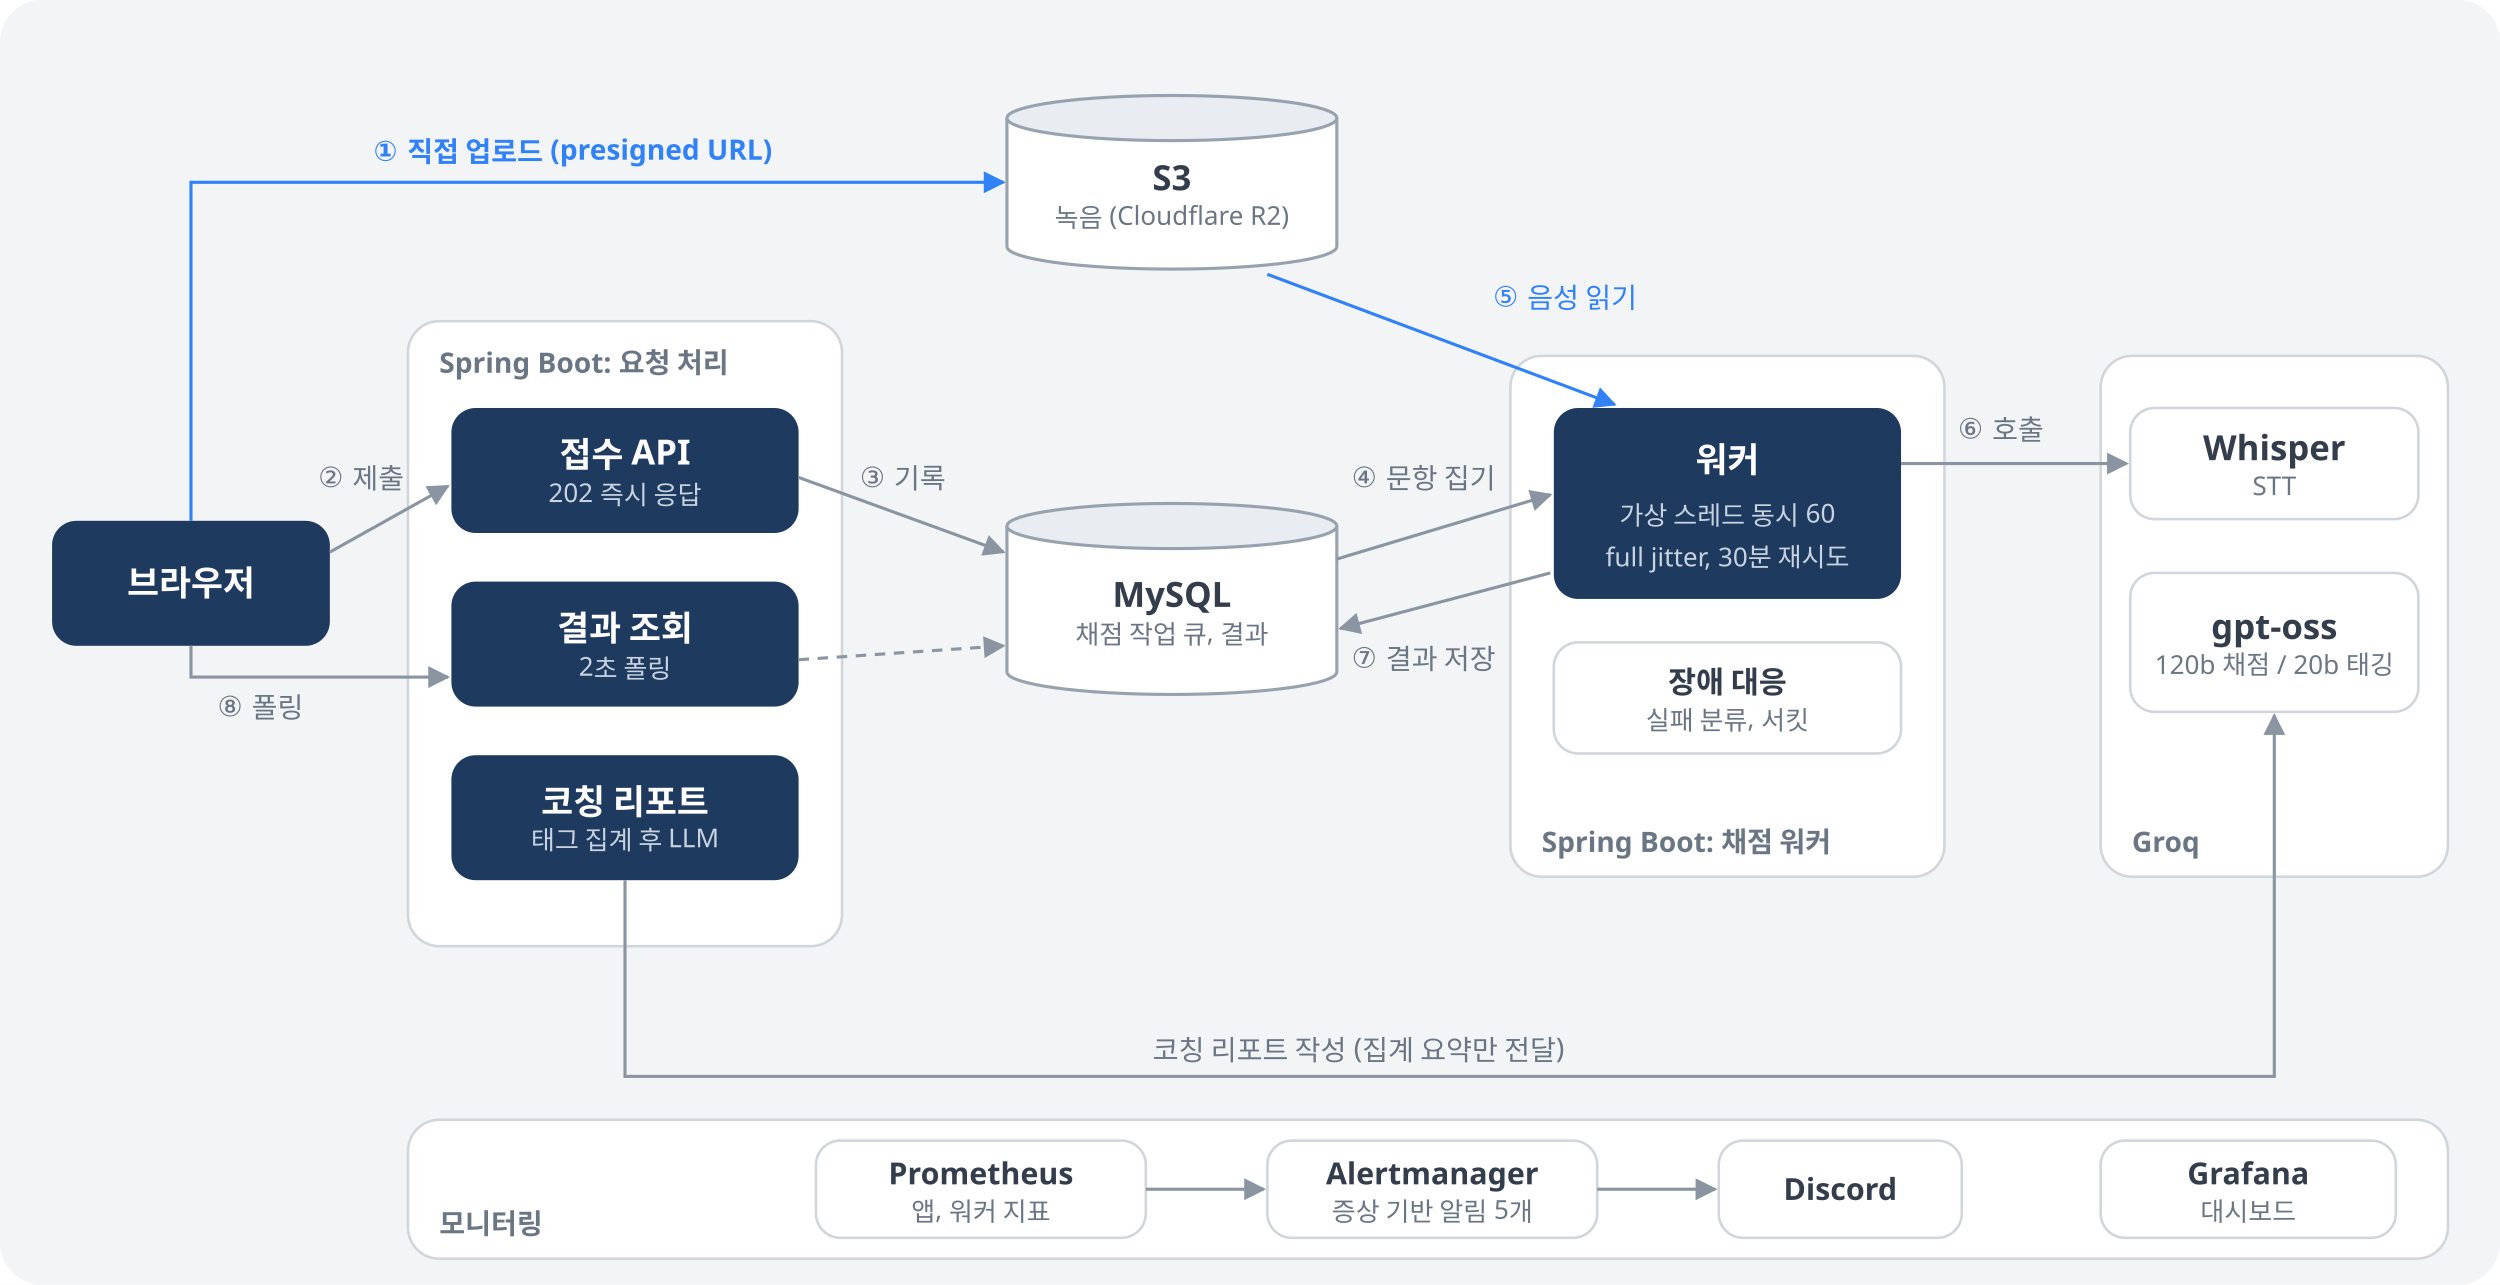
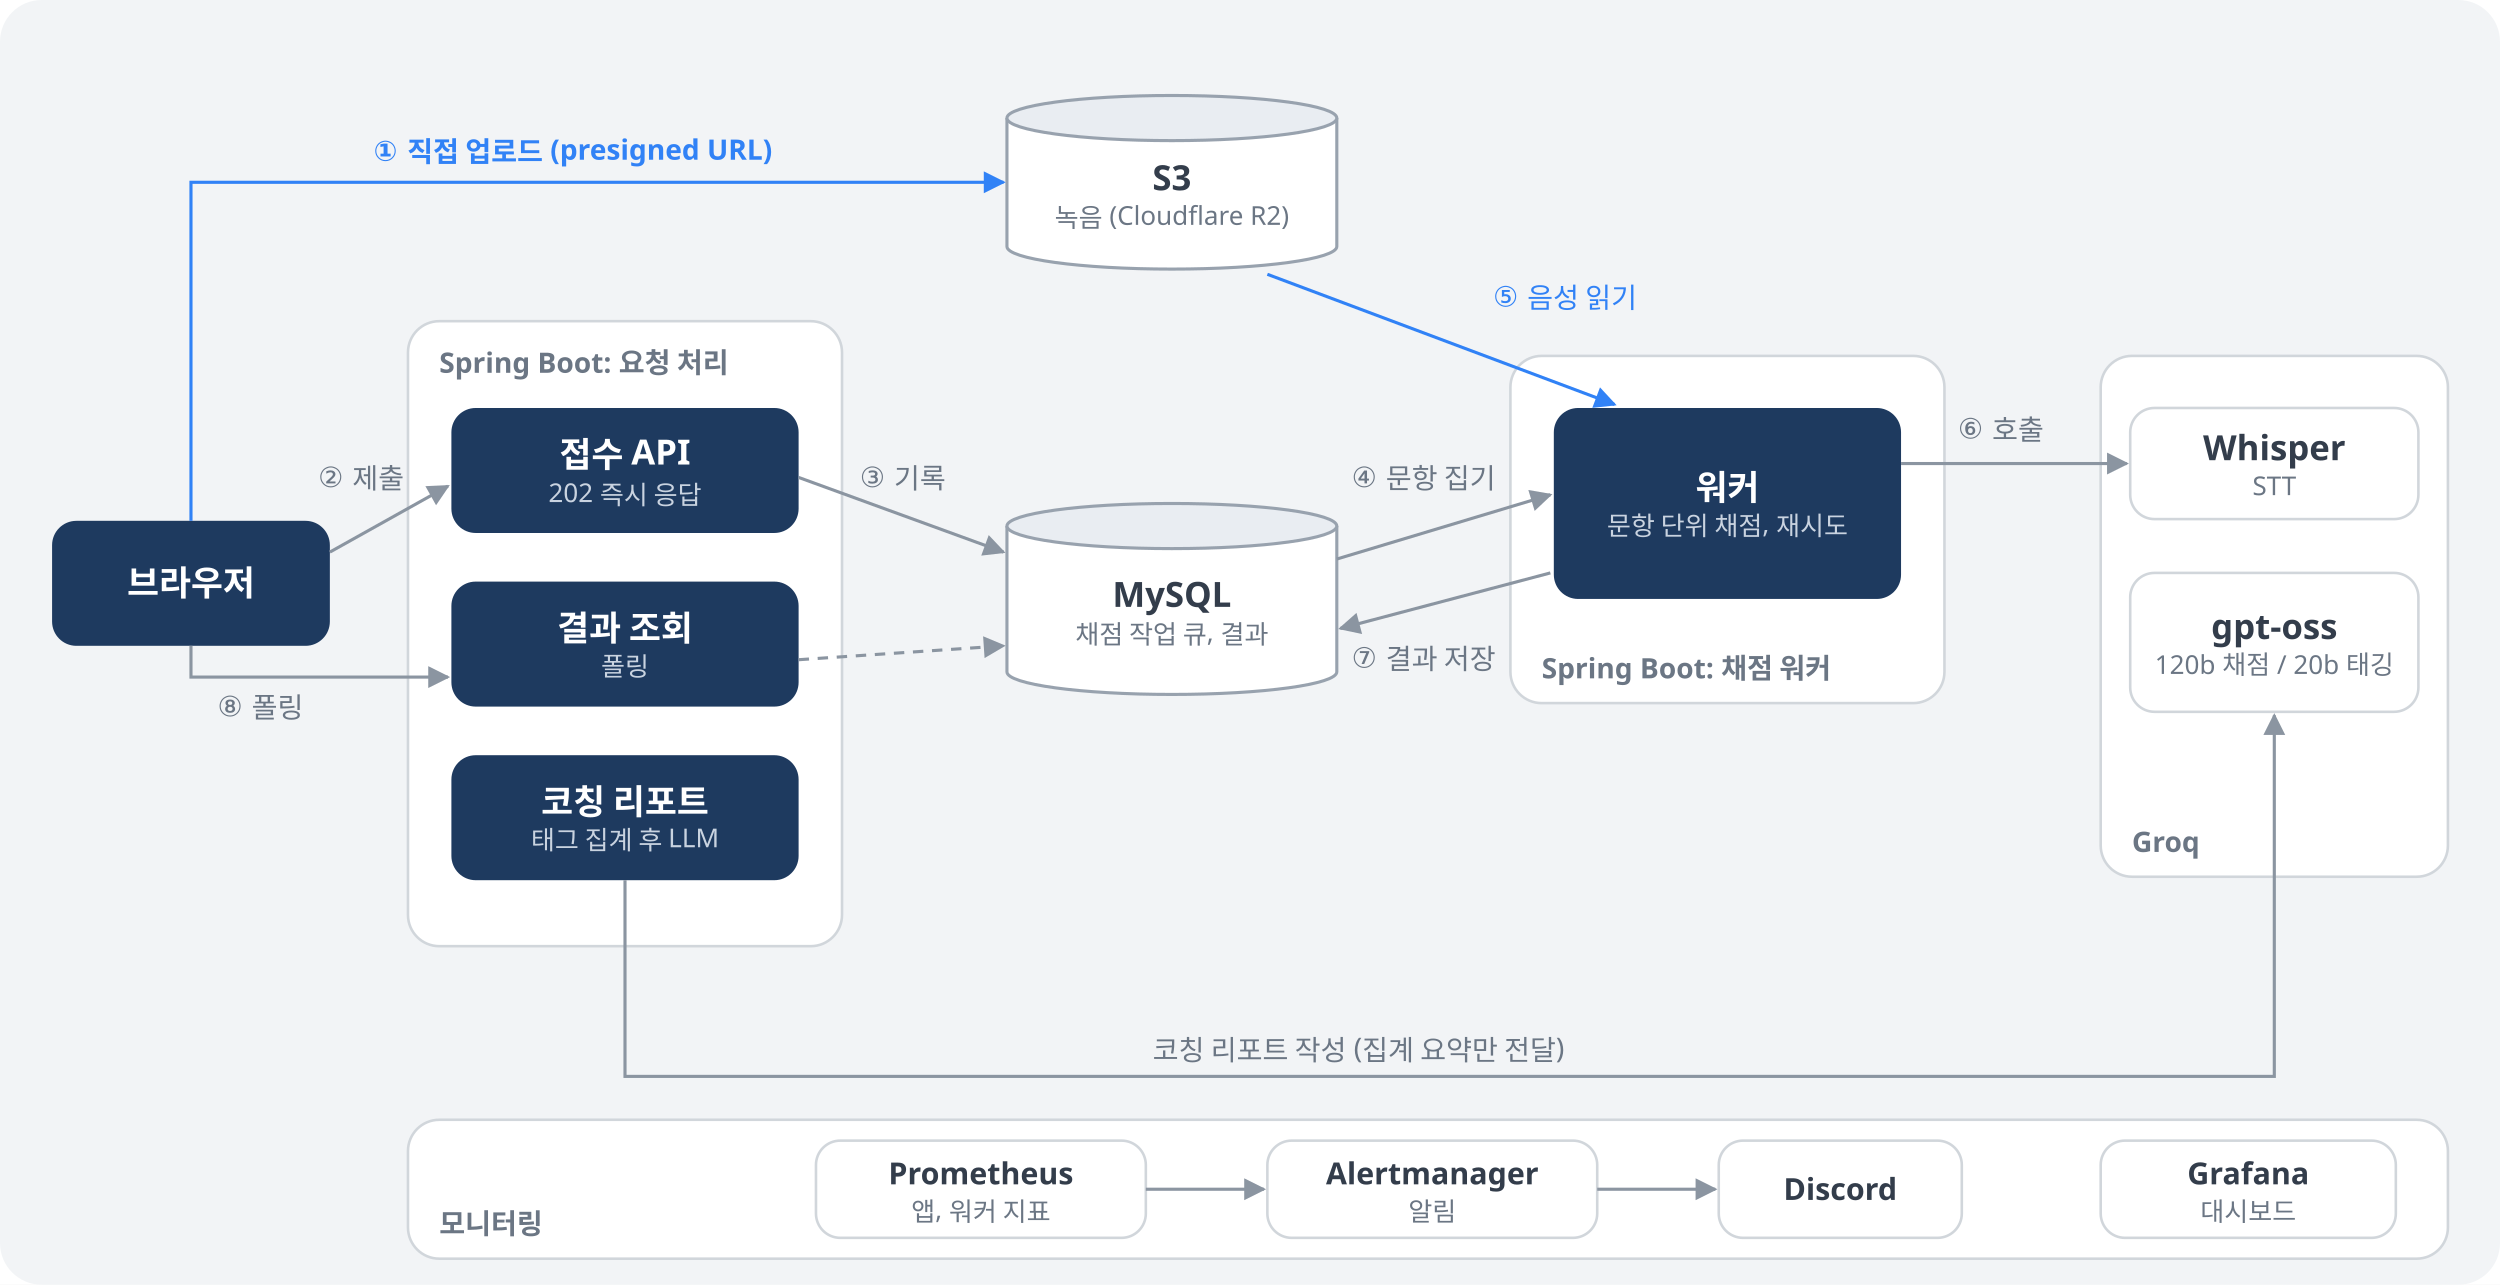
<svg xmlns="http://www.w3.org/2000/svg" width="1440" height="740" viewBox="0 0 1440 740" font-family="'Apple SD Gothic Neo','Pretendard','Noto Sans KR',sans-serif">
  <defs>
    <marker id="arr" viewBox="0 0 10 10" refX="9" refY="5" markerWidth="7" markerHeight="7" orient="auto-start-reverse">
      <path d="M0,0 L10,5 L0,10 z" fill="#8B95A1" />
    </marker>
    <marker id="arrb" viewBox="0 0 10 10" refX="9" refY="5" markerWidth="7" markerHeight="7" orient="auto-start-reverse">
      <path d="M0,0 L10,5 L0,10 z" fill="#3182F6" />
    </marker>
    <marker id="arrr" viewBox="0 0 10 10" refX="9" refY="5" markerWidth="7" markerHeight="7" orient="auto-start-reverse">
      <path d="M0,0 L10,5 L0,10 z" fill="#E5484D" />
    </marker>
  </defs>
  <rect width="1440" height="740" fill="white" />
  <rect x="0" y="0" width="1440" height="740" rx="24" fill="#F2F4F6" />
  <rect x="235" y="185" width="250" height="360" rx="18" fill="#FFFFFF" stroke="#D1D6DB" stroke-width="1.5" />
  <text x="253" y="209" font-size="16.2" font-weight="700" fill="#6B7684" text-anchor="start" dominant-baseline="middle">Spring Boot: 요청 처리</text>
-   <rect x="870" y="205" width="250" height="300" rx="18" fill="#FFFFFF" stroke="#D1D6DB" stroke-width="1.5" />
-   <text x="888" y="485" font-size="16.2" font-weight="700" fill="#6B7684" text-anchor="start" dominant-baseline="middle">Spring Boot: 채점 워커</text>
+   <rect x="870" y="205" width="250" height="200" rx="18" fill="#FFFFFF" stroke="#D1D6DB" stroke-width="1.5" />
+   <text x="888" y="385" font-size="16.2" font-weight="700" fill="#6B7684" text-anchor="start" dominant-baseline="middle">Spring Boot: 채점 워커</text>
  <rect x="1210" y="205" width="200" height="300" rx="18" fill="#FFFFFF" stroke="#D1D6DB" stroke-width="1.5" />
  <text x="1228" y="485" font-size="16.2" font-weight="700" fill="#6B7684" text-anchor="start" dominant-baseline="middle">Groq</text>
  <rect x="30" y="300" width="160" height="72" rx="14" fill="#1E3A5F" />
  <text x="110.0" y="336.0" font-size="20.0" font-weight="600" fill="white" text-anchor="middle" dominant-baseline="middle">브라우저</text>
  <rect x="260" y="235" width="200" height="72" rx="14" fill="#1E3A5F" />
  <text x="360.0" y="262.0" font-size="20.0" font-weight="600" fill="white" text-anchor="middle" dominant-baseline="middle">접수 API</text>
  <text x="360.0" y="284.0" font-size="15.0" font-weight="400" fill="#C9D3E0" text-anchor="middle" dominant-baseline="middle">202 즉시 응답</text>
  <rect x="260" y="335" width="200" height="72" rx="14" fill="#1E3A5F" />
  <text x="360.0" y="362.0" font-size="20.0" font-weight="600" fill="white" text-anchor="middle" dominant-baseline="middle">결과 조회</text>
-   <text x="360.0" y="384.0" font-size="15.0" font-weight="400" fill="#C9D3E0" text-anchor="middle" dominant-baseline="middle">2초 폴링</text>
+   <text x="360.0" y="384.0" font-size="15.0" font-weight="400" fill="#C9D3E0" text-anchor="middle" dominant-baseline="middle">폴링</text>
  <rect x="260" y="435" width="200" height="72" rx="14" fill="#1E3A5F" />
  <text x="360.0" y="462.0" font-size="20.0" font-weight="600" fill="white" text-anchor="middle" dominant-baseline="middle">코칭 리포트</text>
  <text x="360.0" y="484.0" font-size="15.0" font-weight="400" fill="#C9D3E0" text-anchor="middle" dominant-baseline="middle">태그 집계 후 LLM</text>
  <rect x="895" y="235" width="200" height="110" rx="14" fill="#1E3A5F" />
-   <text x="995" y="265" font-size="20.0" font-weight="600" fill="white" text-anchor="middle" dominant-baseline="middle">워커</text>
-   <text x="995" y="297" font-size="15.0" font-weight="400" fill="#C9D3E0" text-anchor="middle" dominant-baseline="middle">가상 스레드 동시 60</text>
-   <text x="995" y="321" font-size="15.0" font-weight="400" fill="#C9D3E0" text-anchor="middle" dominant-baseline="middle">full jitter, 30분 재시도</text>
-   <rect x="895" y="370" width="200" height="64" rx="14" fill="white" stroke="#D1D6DB" stroke-width="1.5" />
-   <text x="995.0" y="393.0" font-size="17.5" font-weight="600" fill="#333D4B" text-anchor="middle" dominant-baseline="middle">장애 대응</text>
-   <text x="995.0" y="415.0" font-size="15.0" font-weight="400" fill="#6B7684" text-anchor="middle" dominant-baseline="middle">실패 분류, 서킷</text>
+   <text x="995.0" y="281.0" font-size="20.0" font-weight="600" fill="white" text-anchor="middle" dominant-baseline="middle">워커</text>
+   <text x="995.0" y="303.0" font-size="15.0" font-weight="400" fill="#C9D3E0" text-anchor="middle" dominant-baseline="middle">문항 단위 채점, 재시도</text>
  <rect x="1227" y="235" width="166" height="64" rx="14" fill="white" stroke="#D1D6DB" stroke-width="1.5" />
  <text x="1310.0" y="258.0" font-size="20.0" font-weight="600" fill="#333D4B" text-anchor="middle" dominant-baseline="middle">Whisper</text>
  <text x="1310.0" y="280.0" font-size="15.0" font-weight="400" fill="#6B7684" text-anchor="middle" dominant-baseline="middle">STT</text>
  <rect x="1227" y="330" width="166" height="80" rx="14" fill="white" stroke="#D1D6DB" stroke-width="1.5" />
  <text x="1310.0" y="361.0" font-size="20.0" font-weight="600" fill="#333D4B" text-anchor="middle" dominant-baseline="middle">gpt-oss</text>
  <text x="1310.0" y="383.0" font-size="15.0" font-weight="400" fill="#6B7684" text-anchor="middle" dominant-baseline="middle">120b 채점 / 20b 태깅</text>
  <path d="M580,68 L580,142 A95.0,13 0 0 0 770,142 L770,68" fill="white" stroke="#98A2AE" stroke-width="1.8" />
  <ellipse cx="675.0" cy="68" rx="95.0" ry="13" fill="#E9EDF2" stroke="#98A2AE" stroke-width="1.8" />
  <text x="675.0" y="102.5" font-size="20.0" font-weight="600" fill="#333D4B" text-anchor="middle" dominant-baseline="middle">S3</text>
  <text x="675.0" y="125.5" font-size="15.0" font-weight="400" fill="#6B7684" text-anchor="middle" dominant-baseline="middle">녹음 (Cloudflare R2)</text>
  <path d="M580,303 L580,387 A95.0,13 0 0 0 770,387 L770,303" fill="white" stroke="#98A2AE" stroke-width="1.8" />
  <ellipse cx="675.0" cy="303" rx="95.0" ry="13" fill="#E9EDF2" stroke="#98A2AE" stroke-width="1.8" />
  <text x="675.0" y="342.5" font-size="20.0" font-weight="600" fill="#333D4B" text-anchor="middle" dominant-baseline="middle">MySQL</text>
  <text x="675.0" y="365.5" font-size="15.0" font-weight="400" fill="#6B7684" text-anchor="middle" dominant-baseline="middle">채점 작업 큐, 결과</text>
  <path d="M110,300 L110,105 L578,105" fill="none" stroke="#3182F6" stroke-width="1.8" marker-end="url(#arrb)" />
  <text x="330" y="88" font-size="16.2" font-weight="600" fill="#3182F6" text-anchor="middle" dominant-baseline="middle">① 직접 업로드 (presigned URL)</text>
  <line x1="190" y1="318" x2="258" y2="280" stroke="#8B95A1" stroke-width="1.8" marker-end="url(#arr)" />
  <text x="208" y="276" font-size="16.2" font-weight="500" fill="#6B7684" text-anchor="middle" dominant-baseline="middle">② 제출</text>
  <line x1="460" y1="275" x2="578" y2="318" stroke="#8B95A1" stroke-width="1.8" marker-end="url(#arr)" />
  <text x="520.0" y="276" font-size="16.2" font-weight="500" fill="#6B7684" text-anchor="middle" dominant-baseline="middle">③ 기록</text>
  <line x1="770" y1="322" x2="893" y2="285" stroke="#8B95A1" stroke-width="1.8" marker-end="url(#arr)" />
  <text x="820.0" y="276" font-size="16.2" font-weight="500" fill="#6B7684" text-anchor="middle" dominant-baseline="middle">④ 문항 집기</text>
  <line x1="730" y1="158" x2="930" y2="233" stroke="#3182F6" stroke-width="1.8" marker-end="url(#arrb)" />
  <text x="860" y="172" font-size="16.2" font-weight="500" fill="#3182F6" text-anchor="start" dominant-baseline="middle">⑤ 음성 읽기</text>
  <line x1="1095" y1="267" x2="1225" y2="267" stroke="#8B95A1" stroke-width="1.8" marker-end="url(#arr)" />
  <text x="1152.5" y="248" font-size="16.2" font-weight="500" fill="#6B7684" text-anchor="middle" dominant-baseline="middle">⑥ 호출</text>
  <line x1="893" y1="330" x2="772" y2="362" stroke="#8B95A1" stroke-width="1.8" marker-end="url(#arr)" />
  <text x="820.0" y="380" font-size="16.2" font-weight="500" fill="#6B7684" text-anchor="middle" dominant-baseline="middle">⑦ 결과 저장</text>
  <path d="M110,372 L110,390 L258,390" fill="none" stroke="#8B95A1" stroke-width="1.8" marker-end="url(#arr)" />
  <text x="150" y="408" font-size="16.2" font-weight="500" fill="#6B7684" text-anchor="middle" dominant-baseline="middle">⑧ 폴링</text>
  <line x1="460" y1="380" x2="578" y2="372" stroke="#8B95A1" stroke-width="1.8" marker-end="url(#arr)" stroke-dasharray="6 5" />
  <path d="M360,507 L360,620 L1310,620 L1310,412" fill="none" stroke="#8B95A1" stroke-width="1.8" marker-end="url(#arr)" />
  <text x="782.5" y="605" font-size="16.2" font-weight="500" fill="#6B7684" text-anchor="middle" dominant-baseline="middle">코칭 리포트 작성 (집계 요약만 전달)</text>
  <rect x="235" y="645" width="1175" height="80" rx="18" fill="#FFFFFF" stroke="#D1D6DB" stroke-width="1.5" />
  <text x="253" y="705" font-size="16.2" font-weight="700" fill="#6B7684" text-anchor="start" dominant-baseline="middle">모니터링</text>
  <rect x="470" y="657" width="190" height="56" rx="14" fill="white" stroke="#D1D6DB" stroke-width="1.5" />
  <text x="565.0" y="676.0" font-size="17.5" font-weight="600" fill="#333D4B" text-anchor="middle" dominant-baseline="middle">Prometheus</text>
  <text x="565.0" y="698.0" font-size="15.0" font-weight="400" fill="#6B7684" text-anchor="middle" dominant-baseline="middle">앱, 워커 지표</text>
  <rect x="730" y="657" width="190" height="56" rx="14" fill="white" stroke="#D1D6DB" stroke-width="1.5" />
  <text x="825.0" y="676.0" font-size="17.5" font-weight="600" fill="#333D4B" text-anchor="middle" dominant-baseline="middle">Alertmanager</text>
-   <text x="825.0" y="698.0" font-size="15.0" font-weight="400" fill="#6B7684" text-anchor="middle" dominant-baseline="middle">증상 기반 알림 5개</text>
+   <text x="825.0" y="698.0" font-size="15.0" font-weight="400" fill="#6B7684" text-anchor="middle" dominant-baseline="middle">알림</text>
  <rect x="990" y="657" width="140" height="56" rx="14" fill="white" stroke="#D1D6DB" stroke-width="1.5" />
  <text x="1060.0" y="685.0" font-size="17.5" font-weight="600" fill="#333D4B" text-anchor="middle" dominant-baseline="middle">Discord</text>
  <rect x="1210" y="657" width="170" height="56" rx="14" fill="white" stroke="#D1D6DB" stroke-width="1.5" />
  <text x="1295.0" y="676.0" font-size="17.5" font-weight="600" fill="#333D4B" text-anchor="middle" dominant-baseline="middle">Grafana</text>
  <text x="1295.0" y="698.0" font-size="15.0" font-weight="400" fill="#6B7684" text-anchor="middle" dominant-baseline="middle">대시보드</text>
  <line x1="660" y1="685" x2="728" y2="685" stroke="#8B95A1" stroke-width="1.8" marker-end="url(#arr)" />
  <line x1="920" y1="685" x2="988" y2="685" stroke="#8B95A1" stroke-width="1.8" marker-end="url(#arr)" />
</svg>
